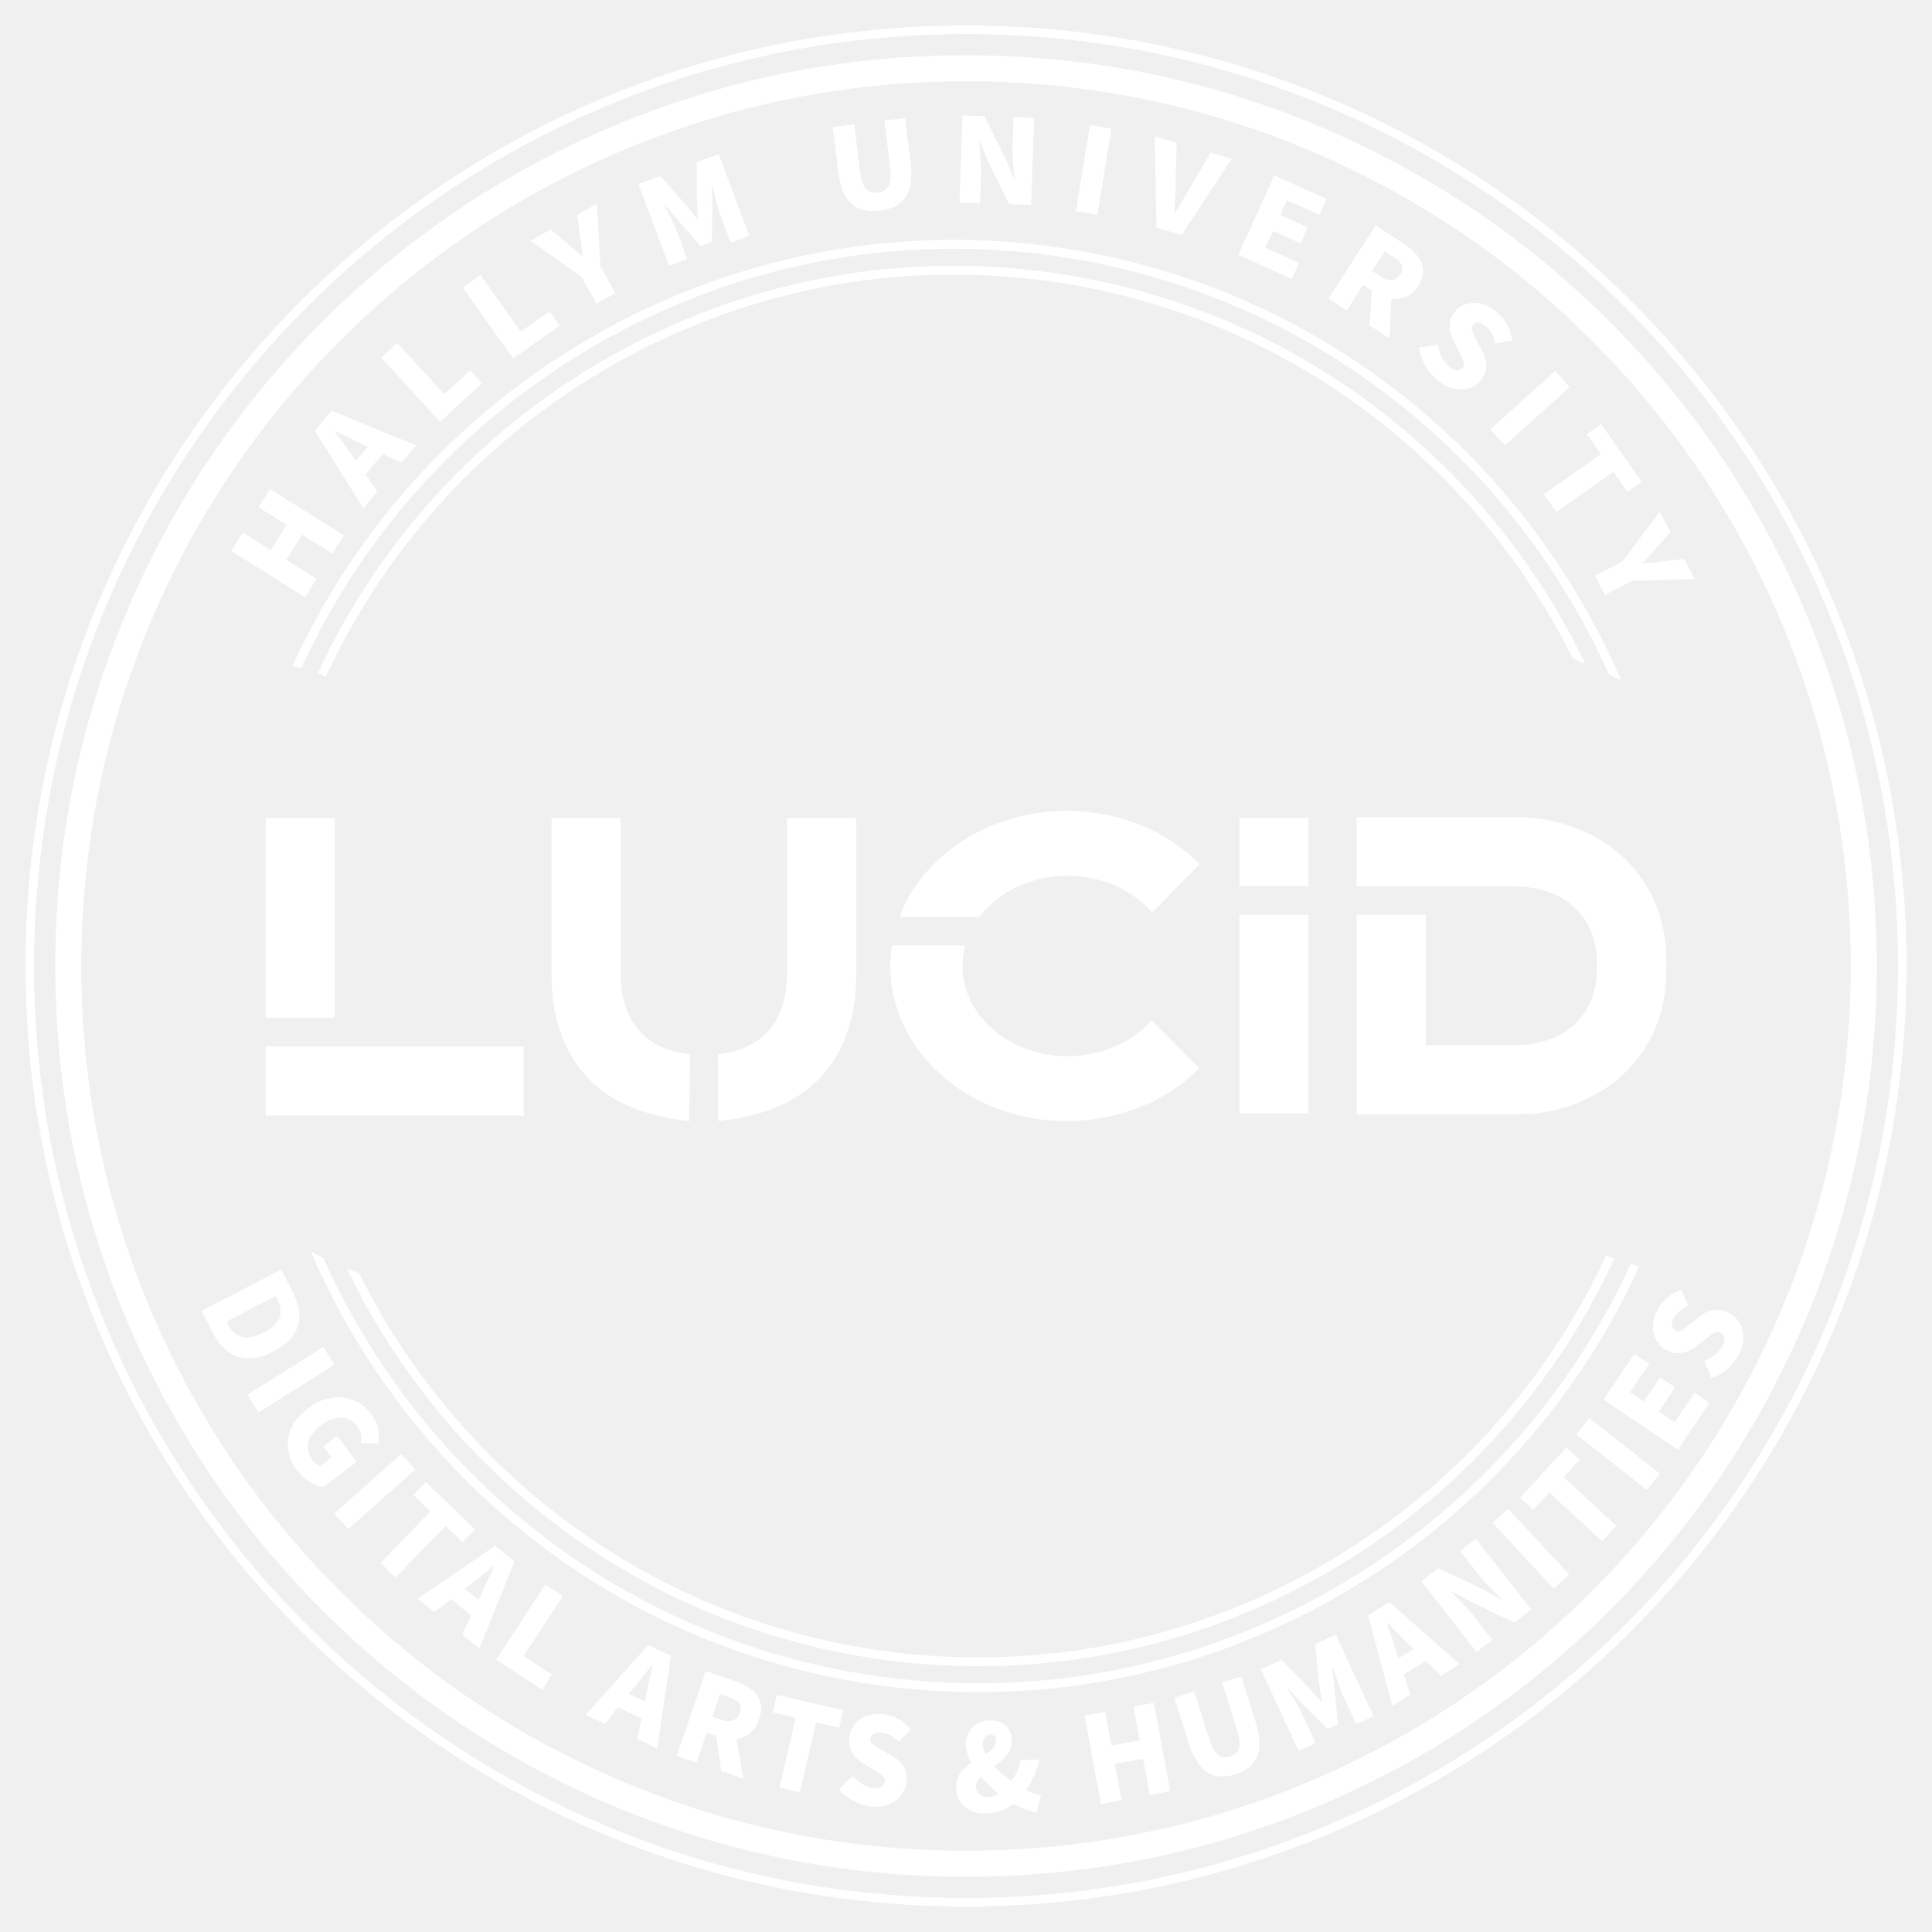
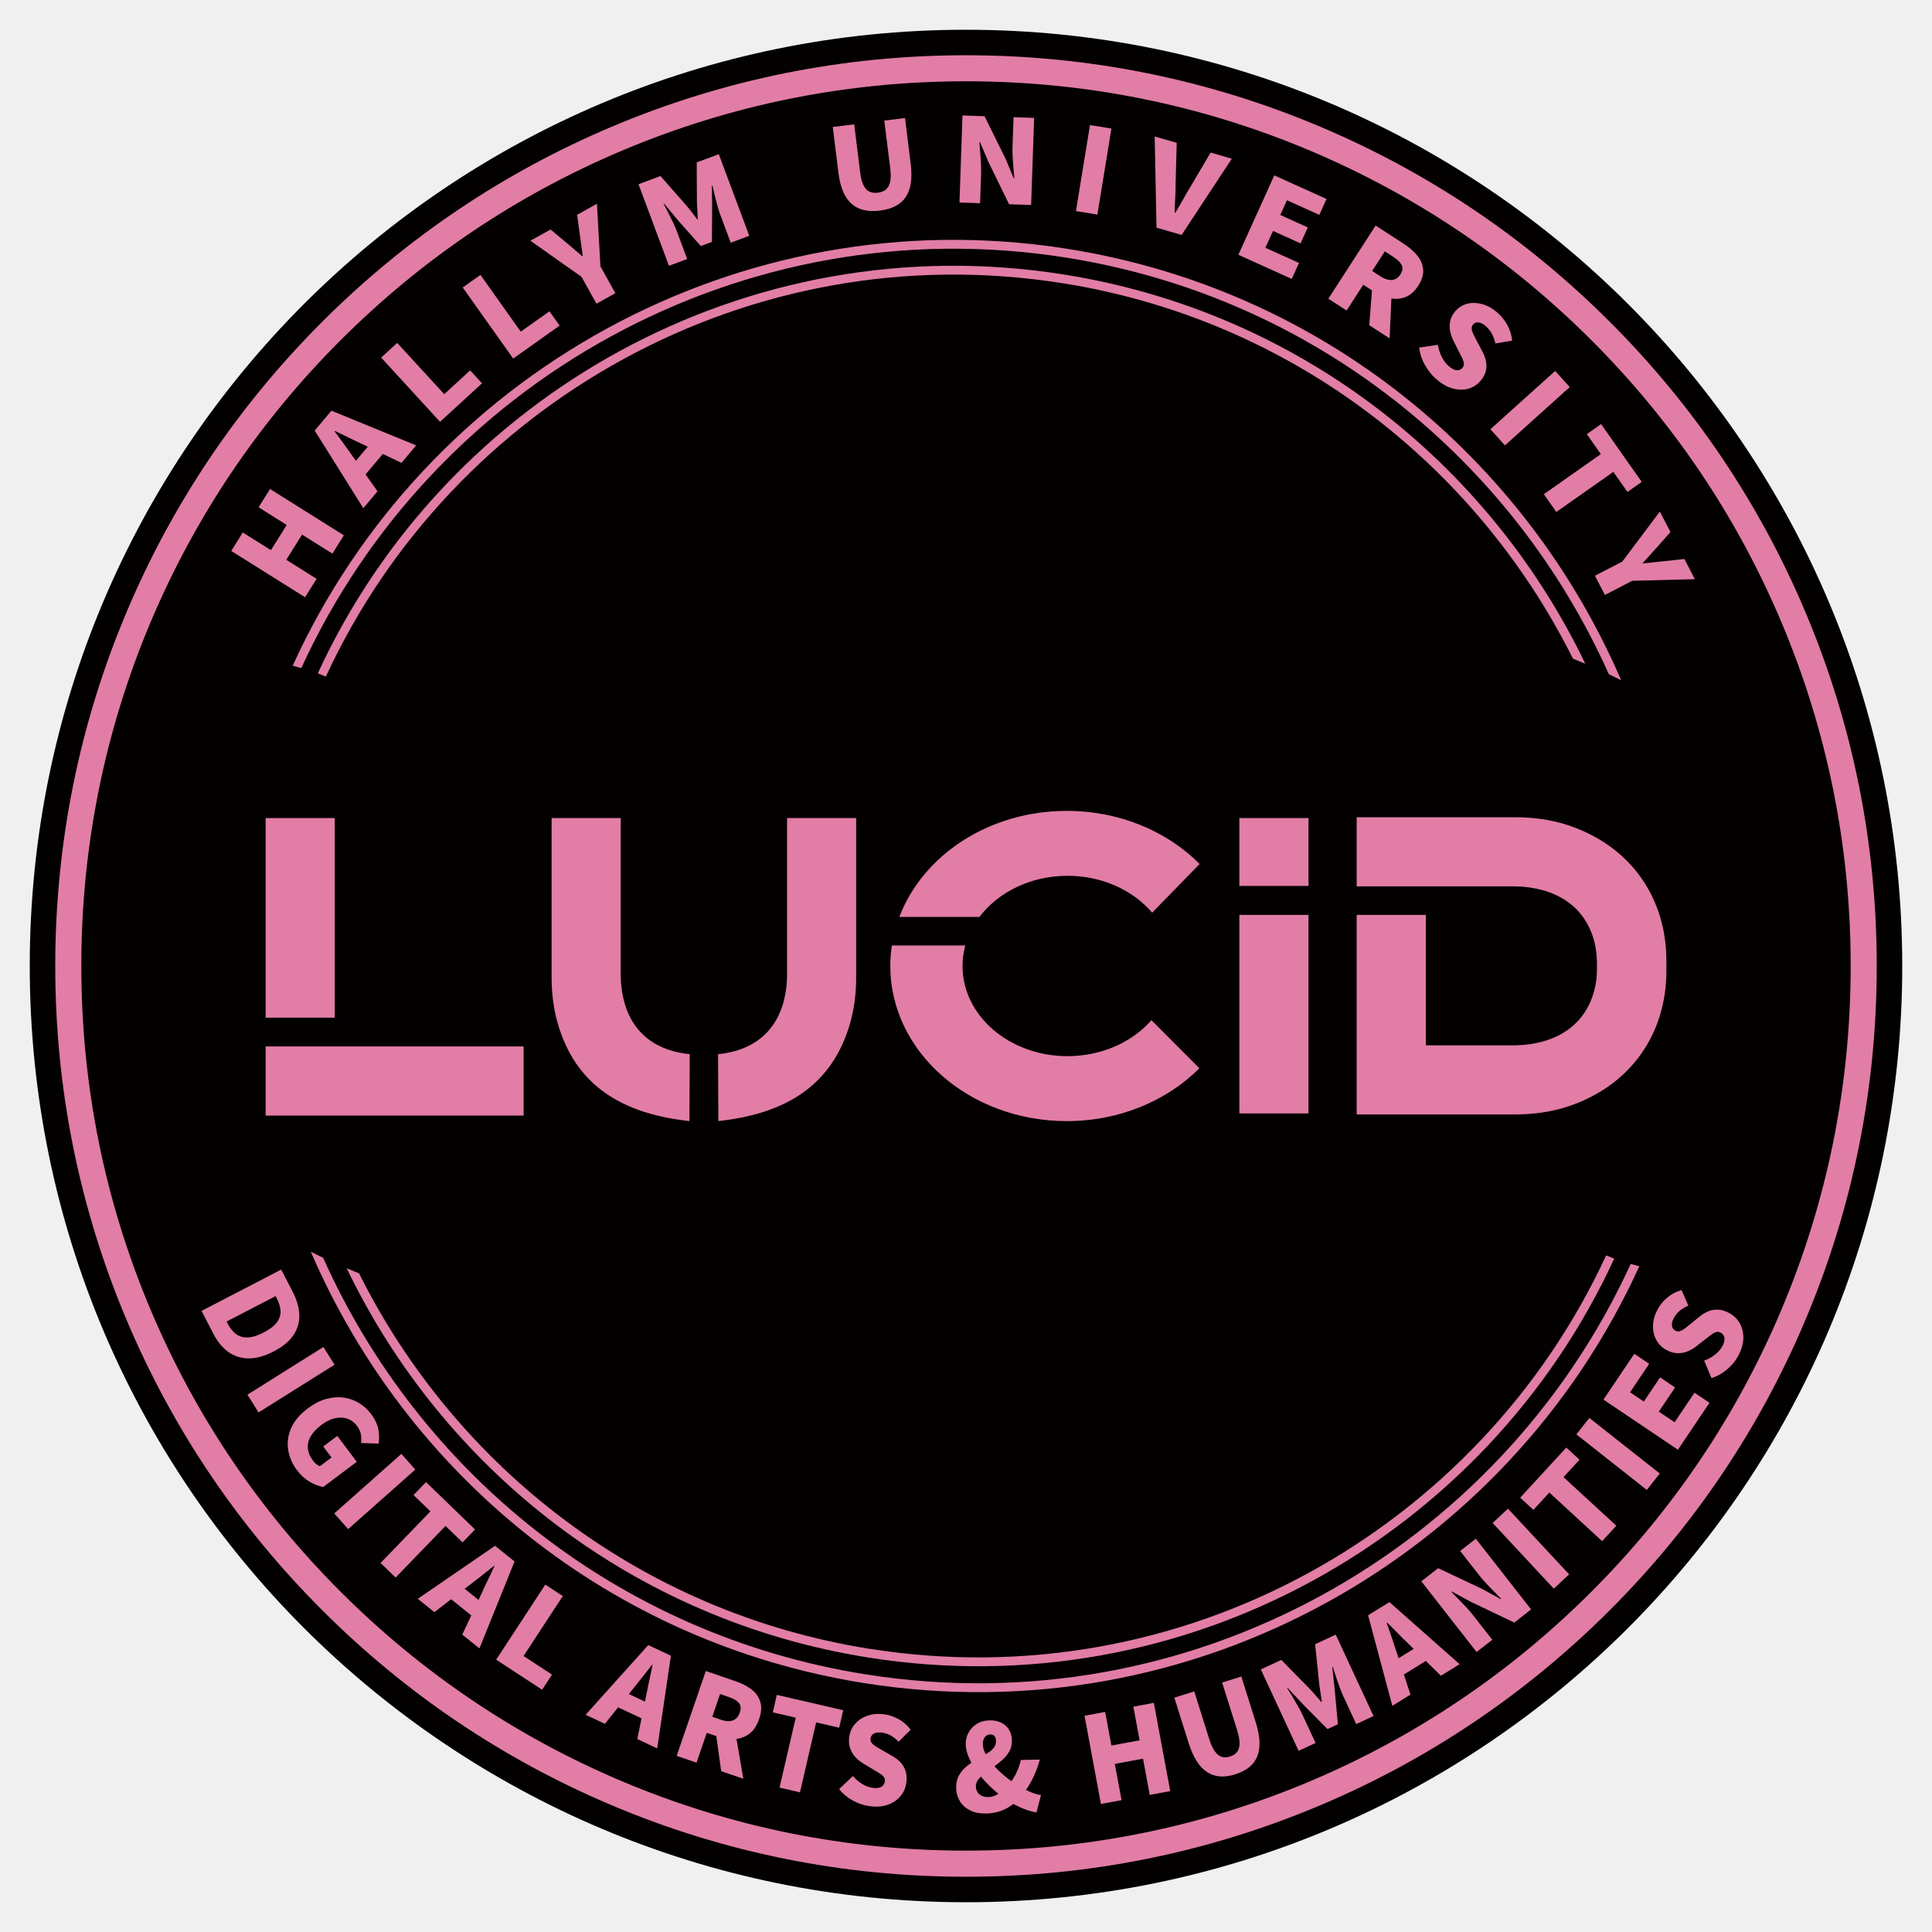
<svg xmlns="http://www.w3.org/2000/svg" id="_레이어_1" data-name="레이어 1" viewBox="0 0 450 450">
  <defs>
    <style>
      .cls-1 {
-         fill: #fff;
+         fill: #030000;
      }

      .cls-2 {
-         fill: none;
-         stroke: #fff;
-         stroke-miterlimit: 10;
-         stroke-width: 2px;
+         fill: #e27da6;
      }
    </style>
  </defs>
-   <circle class="cls-2" cx="225" cy="225" r="218.07" />
-   <path class="cls-1" d="M225,437.13c-28.64,0-56.42-5.61-82.57-16.67-25.26-10.68-47.95-25.98-67.43-45.46-19.48-19.48-34.78-42.17-45.46-67.43-11.06-26.15-16.67-53.94-16.67-82.57s5.61-56.42,16.67-82.57c10.68-25.26,25.98-47.95,45.46-67.43,19.48-19.48,42.17-34.78,67.43-45.46,26.15-11.06,53.94-16.67,82.57-16.67s56.42,5.61,82.57,16.67c25.26,10.68,47.95,25.98,67.43,45.46,19.48,19.48,34.78,42.17,45.46,67.43,11.06,26.15,16.67,53.93,16.67,82.57s-5.61,56.42-16.67,82.57c-10.68,25.26-25.98,47.95-45.46,67.43-19.48,19.48-42.17,34.78-67.43,45.46-26.15,11.06-53.94,16.67-82.57,16.67ZM225,18.93c-27.82,0-54.81,5.45-80.21,16.19-24.54,10.38-46.58,25.24-65.5,44.16-18.93,18.93-33.78,40.96-44.16,65.5-10.74,25.4-16.19,52.39-16.19,80.21s5.45,54.81,16.19,80.21c10.38,24.54,25.24,46.58,44.16,65.5,18.93,18.93,40.96,33.78,65.5,44.16,25.4,10.74,52.39,16.19,80.21,16.19s54.81-5.45,80.21-16.19c24.54-10.38,46.58-25.24,65.5-44.16,18.93-18.93,33.78-40.96,44.16-65.5,10.74-25.4,16.19-52.39,16.19-80.21s-5.45-54.81-16.19-80.21c-10.38-24.54-25.24-46.58-44.16-65.5-18.93-18.93-40.96-33.78-65.5-44.16-25.4-10.74-52.39-16.19-80.21-16.19Z" />
+   <circle class="cls-1" cx="225" cy="225" r="218.07" />
+   <path class="cls-2" d="M225,437.13c-28.64,0-56.42-5.61-82.57-16.67-25.26-10.68-47.95-25.98-67.43-45.46-19.48-19.48-34.78-42.17-45.46-67.43-11.06-26.15-16.67-53.94-16.67-82.57s5.61-56.42,16.67-82.57c10.68-25.26,25.98-47.95,45.46-67.43,19.48-19.48,42.17-34.78,67.43-45.46,26.15-11.06,53.94-16.67,82.57-16.67s56.42,5.61,82.57,16.67c25.26,10.68,47.95,25.98,67.43,45.46,19.48,19.48,34.78,42.17,45.46,67.43,11.06,26.15,16.67,53.93,16.67,82.57s-5.61,56.42-16.67,82.57c-10.68,25.26-25.98,47.95-45.46,67.43-19.48,19.48-42.17,34.78-67.43,45.46-26.15,11.06-53.94,16.67-82.57,16.67ZM225,18.93c-27.82,0-54.81,5.45-80.21,16.19-24.54,10.38-46.58,25.24-65.5,44.16s-33.78,40.96-44.16,65.5c-10.74,25.4-16.19,52.39-16.19,80.21s5.45,54.81,16.19,80.21c10.38,24.54,25.24,46.58,44.16,65.5,18.93,18.93,40.96,33.78,65.5,44.16,25.4,10.74,52.39,16.19,80.21,16.19s54.81-5.45,80.21-16.19c24.54-10.38,46.58-25.24,65.5-44.16,18.93-18.93,33.78-40.96,44.16-65.5,10.74-25.4,16.19-52.39,16.19-80.21s-5.45-54.81-16.19-80.21c-10.38-24.54-25.24-46.58-44.16-65.5-18.93-18.93-40.96-33.78-65.5-44.16-25.4-10.74-52.39-16.19-80.21-16.19Z" />
  <g>
-     <path class="cls-1" d="M46.94,305.34l18.55-9.63,2.69,5.18c.95,1.84,1.46,3.61,1.53,5.3.07,1.69-.37,3.27-1.32,4.73-.95,1.46-2.51,2.74-4.66,3.86-2.14,1.11-4.1,1.65-5.88,1.62-1.78-.03-3.34-.54-4.7-1.53-1.35-.99-2.49-2.36-3.4-4.12l-2.81-5.42ZM52.78,307.81l.3.58c.5.97,1.12,1.74,1.86,2.31s1.64.84,2.7.82c1.06-.02,2.33-.41,3.79-1.17,1.48-.77,2.51-1.57,3.11-2.41.6-.84.86-1.72.8-2.64s-.35-1.86-.85-2.83l-.3-.58-11.41,5.92Z" />
-     <path class="cls-1" d="M57.63,324.85l17.7-11.11,2.59,4.13-17.7,11.11-2.59-4.13Z" />
-     <path class="cls-1" d="M69.2,342.47c-1.12-1.5-1.82-3.1-2.08-4.79-.27-1.7-.03-3.38.7-5.05.73-1.67,2.04-3.22,3.93-4.63,1.39-1.04,2.79-1.76,4.19-2.15,1.4-.39,2.75-.5,4.05-.33,1.3.17,2.5.6,3.61,1.26,1.11.67,2.07,1.55,2.89,2.64.89,1.19,1.44,2.38,1.64,3.57.2,1.19.22,2.27.07,3.25l-4.1-.13c.07-.69.06-1.35-.04-2-.1-.64-.4-1.31-.91-1.99-.6-.8-1.34-1.36-2.21-1.67-.88-.31-1.83-.35-2.87-.13-1.04.22-2.1.74-3.2,1.56-1.11.83-1.93,1.7-2.47,2.62-.54.92-.77,1.86-.69,2.83.08.97.5,1.96,1.25,2.96.22.29.47.55.75.77.28.22.56.37.82.44l2.69-2.02-1.93-2.57,3.28-2.46,4.53,6.04-7.81,5.85c-.98-.15-2.03-.55-3.14-1.2-1.12-.65-2.1-1.54-2.95-2.68Z" />
-     <path class="cls-1" d="M77.85,352.51l15.64-13.87,3.24,3.65-15.64,13.87-3.24-3.65Z" />
-     <path class="cls-1" d="M88.64,364.05l11.62-12.02-3.94-3.81,2.91-3.01,11.41,11.03-2.91,3.01-3.96-3.83-11.62,12.02-3.51-3.39Z" />
-     <path class="cls-1" d="M97.3,372.4l18-12.35,4.55,3.65-8.18,20.24-4-3.21,4.56-9.73c.44-.99.93-2.02,1.46-3.11s1.03-2.13,1.48-3.13l-.08-.07c-.86.7-1.77,1.42-2.71,2.16s-1.84,1.44-2.7,2.1l-8.51,6.55-3.87-3.11ZM103.64,371.33l2.42-3.02,7.65,6.15-2.42,3.02-7.65-6.15Z" />
-     <path class="cls-1" d="M115.57,386.57l11.44-17.49,4.08,2.67-9.14,13.97,6.62,4.33-2.3,3.52-10.7-7Z" />
-     <path class="cls-1" d="M136.4,399.41l14.59-16.24,5.28,2.48-3.19,21.59-4.64-2.18,2.15-10.52c.2-1.06.43-2.19.69-3.36.26-1.18.5-2.31.7-3.39l-.1-.05c-.68.88-1.39,1.79-2.13,2.73-.74.94-1.45,1.83-2.13,2.67l-6.73,8.37-4.49-2.11ZM142.31,396.89l1.65-3.5,8.88,4.18-1.65,3.5-8.88-4.18Z" />
-     <path class="cls-1" d="M157.61,408.98l6.79-19.77,7.04,2.42c1.37.47,2.57,1.09,3.57,1.85,1.01.76,1.69,1.71,2.06,2.86.37,1.14.28,2.51-.27,4.1-.53,1.54-1.3,2.68-2.31,3.42-1.01.74-2.16,1.14-3.45,1.2-1.29.06-2.62-.14-4-.62l-2.42-.83-2.39,6.95-4.61-1.59ZM165.9,399.87l2.06.71c1.1.38,2.02.42,2.76.13.74-.29,1.27-.89,1.59-1.81.32-.94.26-1.68-.2-2.23-.45-.55-1.23-1.02-2.33-1.39l-2.06-.71-1.82,5.31ZM167.98,412.54l-1.34-9.6,4.19-2.03,2.31,13.4-5.16-1.77Z" />
-     <path class="cls-1" d="M181.57,416.37l3.77-16.29-5.34-1.24.94-4.07,15.46,3.58-.94,4.07-5.36-1.24-3.77,16.29-4.75-1.1Z" />
-     <path class="cls-1" d="M202.56,420.69c-1.32-.17-2.6-.6-3.86-1.27-1.26-.67-2.35-1.57-3.26-2.69l3.21-3.06c.62.72,1.34,1.34,2.16,1.84.82.5,1.63.81,2.42.91.9.12,1.58.04,2.05-.23.47-.27.74-.68.81-1.24.05-.41-.02-.75-.22-1.03-.2-.28-.5-.55-.9-.81-.4-.26-.87-.55-1.41-.86l-2.42-1.45c-.66-.39-1.27-.87-1.83-1.46-.56-.58-.98-1.27-1.27-2.06-.29-.79-.37-1.69-.24-2.69.15-1.17.6-2.18,1.35-3.05.75-.86,1.7-1.5,2.88-1.91,1.17-.41,2.47-.52,3.89-.34,1.17.15,2.3.53,3.4,1.14,1.09.61,2.02,1.42,2.79,2.45l-2.81,2.8c-.6-.61-1.2-1.09-1.82-1.44-.61-.35-1.32-.58-2.11-.69-.74-.1-1.34-.02-1.8.22-.46.24-.73.63-.8,1.17-.05.39.04.73.26,1.02.23.29.55.57.98.84.42.26.92.55,1.48.87l2.38,1.36c.78.44,1.44.96,1.97,1.56.53.6.9,1.27,1.12,2.03.22.76.27,1.62.14,2.61-.15,1.15-.59,2.18-1.33,3.08-.73.9-1.71,1.58-2.93,2.03s-2.65.57-4.27.36Z" />
-     <path class="cls-1" d="M229.71,422.4c-1.51.03-2.78-.22-3.82-.76-1.04-.54-1.82-1.26-2.35-2.17-.53-.91-.8-1.88-.83-2.93-.02-1.16.18-2.15.62-2.96s1.01-1.51,1.73-2.1c.71-.59,1.47-1.11,2.27-1.56.8-.46,1.56-.9,2.28-1.32.72-.43,1.3-.88,1.74-1.37.44-.49.66-1.07.64-1.74,0-.32-.06-.59-.17-.82-.1-.23-.25-.41-.45-.52s-.44-.17-.73-.17c-.49.01-.9.22-1.24.62-.34.4-.5.96-.48,1.67.02.8.28,1.66.8,2.56.52.91,1.2,1.81,2.05,2.72.85.91,1.79,1.77,2.82,2.58,1.03.81,2.09,1.52,3.15,2.14.86.49,1.7.9,2.51,1.22.81.33,1.55.53,2.22.61l-1.06,4.06c-1.06-.18-2.14-.51-3.25-.97-1.11-.46-2.21-1.03-3.29-1.7-1.31-.85-2.55-1.82-3.73-2.9-1.18-1.08-2.23-2.21-3.15-3.39-.92-1.18-1.66-2.36-2.2-3.55-.54-1.19-.83-2.29-.85-3.32-.02-.99.19-1.91.64-2.75.45-.84,1.09-1.52,1.92-2.05.83-.52,1.82-.8,2.97-.82,1.56-.03,2.82.38,3.76,1.23.94.85,1.43,2,1.46,3.46.02.94-.17,1.76-.57,2.48-.4.72-.93,1.37-1.57,1.96-.64.58-1.32,1.13-2.04,1.63-.72.5-1.4.99-2.04,1.47-.64.48-1.17.98-1.58,1.49-.41.51-.6,1.08-.59,1.7,0,.49.14.92.38,1.3.24.38.58.67,1.01.86.43.2.94.29,1.52.28.69-.01,1.39-.22,2.09-.61.7-.39,1.38-.91,2.04-1.56.78-.82,1.47-1.77,2.07-2.84s1.05-2.28,1.37-3.63l4.41-.09c-.42,1.6-1,3.12-1.73,4.57-.73,1.45-1.65,2.83-2.75,4.14-.94,1.12-2.08,2.04-3.42,2.74-1.34.7-2.87,1.07-4.6,1.11Z" />
-     <path class="cls-1" d="M256.43,420.18l-3.82-20.55,4.8-.89,1.46,7.83,6.57-1.22-1.46-7.83,4.77-.89,3.82,20.55-4.77.89-1.57-8.44-6.57,1.22,1.57,8.44-4.8.89Z" />
-     <path class="cls-1" d="M287.78,413.26c-1.3.41-2.5.58-3.6.5-1.1-.07-2.1-.4-3.01-.99-.91-.59-1.72-1.44-2.44-2.57-.72-1.13-1.34-2.53-1.87-4.21l-3.33-10.57,4.63-1.46,3.49,11.08c.39,1.25.83,2.21,1.31,2.88.48.67,1.01,1.1,1.59,1.28.58.18,1.23.16,1.94-.07.71-.22,1.26-.58,1.64-1.06.38-.48.58-1.14.59-1.97.01-.83-.17-1.87-.57-3.12l-3.49-11.08,4.47-1.41,3.33,10.57c.53,1.68.83,3.18.89,4.51.07,1.33-.1,2.5-.5,3.5-.4,1-1.02,1.84-1.87,2.53-.85.69-1.92,1.24-3.2,1.64Z" />
-     <path class="cls-1" d="M302.47,407.8l-8.8-18.96,4.77-2.21,6.72,6.84c.43.46.87.94,1.3,1.45.44.51.87,1.01,1.3,1.51l.12-.06c-.09-.66-.18-1.32-.29-1.98-.11-.66-.2-1.3-.29-1.92l-.98-9.5,4.8-2.23,8.8,18.96-4.03,1.87-3.01-6.49c-.29-.63-.58-1.35-.88-2.16-.3-.81-.58-1.63-.86-2.46-.28-.83-.51-1.57-.71-2.22l-.12.06.57,5.24.74,8.07-2.42,1.12-5.71-5.76-3.59-3.84-.1.05c.37.57.77,1.23,1.22,1.98.45.75.89,1.5,1.31,2.25.43.75.79,1.44,1.08,2.07l3.01,6.49-3.96,1.83Z" />
-     <path class="cls-1" d="M324.3,397.32l-5.64-21.09,4.96-3.07,16.35,14.46-4.36,2.7-7.65-7.54c-.78-.75-1.6-1.55-2.44-2.42-.84-.86-1.66-1.68-2.45-2.44l-.09.06c.37,1.05.75,2.14,1.13,3.28.38,1.14.74,2.22,1.08,3.24l3.33,10.21-4.22,2.61ZM325.42,390.99l-2.04-3.29,8.35-5.16,2.04,3.29-8.35,5.16Z" />
-     <path class="cls-1" d="M343.93,384.79l-12.87-16.47,3.91-3.06,10.14,4.78,4.42,2.42.11-.08c-.78-.79-1.66-1.69-2.64-2.69-.98-1-1.86-2-2.63-2.98l-4.27-5.46,3.65-2.85,12.87,16.47-3.91,3.06-10.16-4.85-4.38-2.38-.11.08c.8.85,1.68,1.76,2.64,2.73.96.97,1.83,1.96,2.61,2.96l4.27,5.46-3.65,2.85Z" />
-     <path class="cls-1" d="M361.91,370.03l-14.25-15.3,3.57-3.33,14.25,15.3-3.57,3.33Z" />
-     <path class="cls-1" d="M373.17,358.97l-12.3-11.33-3.71,4.03-3.08-2.83,10.74-11.67,3.08,2.83-3.73,4.05,12.3,11.32-3.3,3.59Z" />
-     <path class="cls-1" d="M383.58,347.04l-16.41-12.94,3.02-3.83,16.41,12.94-3.02,3.83Z" />
-     <path class="cls-1" d="M390.82,337.67l-17.34-11.67,7.18-10.67,3.47,2.33-4.46,6.63,3.21,2.16,3.79-5.63,3.49,2.35-3.79,5.63,3.68,2.47,4.63-6.88,3.49,2.35-7.35,10.92Z" />
-     <path class="cls-1" d="M404.89,315.77c-.63,1.17-1.49,2.22-2.57,3.15-1.08.93-2.31,1.63-3.68,2.08l-1.71-4.09c.9-.32,1.73-.77,2.49-1.36s1.34-1.23,1.72-1.94c.43-.8.61-1.46.52-2-.08-.53-.37-.93-.87-1.2-.36-.2-.71-.25-1.04-.16-.33.09-.69.27-1.08.55-.38.28-.82.61-1.31,1.01l-2.22,1.74c-.6.48-1.27.88-2.02,1.19-.74.31-1.54.46-2.38.44-.84-.01-1.71-.26-2.6-.74-1.04-.56-1.82-1.35-2.36-2.35-.54-1.01-.79-2.13-.76-3.37.04-1.24.4-2.49,1.08-3.76.56-1.04,1.32-1.96,2.28-2.76.96-.8,2.05-1.38,3.28-1.72l1.6,3.63c-.78.34-1.45.73-2,1.18-.55.45-1.02,1.02-1.4,1.72-.36.66-.5,1.24-.44,1.76.06.52.33.91.8,1.17.35.19.7.23,1.05.12.36-.11.73-.31,1.13-.61.4-.3.85-.66,1.35-1.07l2.12-1.73c.69-.57,1.42-1,2.16-1.28.75-.28,1.51-.38,2.3-.32.78.06,1.61.33,2.48.81,1.02.55,1.82,1.33,2.4,2.34.58,1.01.86,2.16.85,3.47-.02,1.3-.41,2.68-1.19,4.11Z" />
+     <path class="cls-2" d="M46.94,305.34l18.55-9.63,2.69,5.18c.95,1.84,1.46,3.61,1.53,5.3.07,1.69-.37,3.27-1.32,4.73-.95,1.46-2.51,2.74-4.66,3.86-2.14,1.11-4.1,1.65-5.88,1.62-1.78-.03-3.34-.54-4.7-1.53-1.35-.99-2.49-2.36-3.4-4.12l-2.81-5.42ZM52.78,307.81l.3.58c.5.97,1.12,1.74,1.86,2.31s1.64.84,2.7.82c1.06-.02,2.33-.41,3.79-1.17,1.48-.77,2.51-1.57,3.11-2.41.6-.84.86-1.72.8-2.64s-.35-1.86-.85-2.83l-.3-.58-11.41,5.92Z" />
+     <path class="cls-2" d="M57.63,324.85l17.7-11.11,2.59,4.13-17.7,11.11-2.59-4.13Z" />
+     <path class="cls-2" d="M69.2,342.47c-1.12-1.5-1.82-3.1-2.08-4.79-.27-1.7-.03-3.38.7-5.05.73-1.67,2.04-3.22,3.93-4.63,1.39-1.04,2.79-1.76,4.19-2.15,1.4-.39,2.75-.5,4.05-.33,1.3.17,2.5.6,3.61,1.26,1.11.67,2.07,1.55,2.89,2.64.89,1.19,1.44,2.38,1.64,3.57.2,1.19.22,2.27.07,3.25l-4.1-.13c.07-.69.06-1.35-.04-2-.1-.64-.4-1.31-.91-1.99-.6-.8-1.34-1.36-2.21-1.67-.88-.31-1.83-.35-2.87-.13-1.04.22-2.1.74-3.2,1.56-1.11.83-1.93,1.7-2.47,2.62-.54.92-.77,1.86-.69,2.83.08.97.5,1.96,1.25,2.96.22.29.47.55.75.77.28.22.56.37.82.44l2.69-2.02-1.93-2.57,3.28-2.46,4.53,6.04-7.81,5.85c-.98-.15-2.03-.55-3.14-1.2-1.12-.65-2.1-1.54-2.95-2.68Z" />
+     <path class="cls-2" d="M77.85,352.51l15.64-13.87,3.24,3.65-15.64,13.87-3.24-3.65Z" />
+     <path class="cls-2" d="M88.64,364.05l11.62-12.02-3.94-3.81,2.91-3.01,11.41,11.03-2.91,3.01-3.96-3.83-11.62,12.02-3.51-3.39Z" />
+     <path class="cls-2" d="M97.3,372.4l18-12.35,4.55,3.65-8.18,20.24-4-3.21,4.56-9.73c.44-.99.93-2.02,1.46-3.11s1.03-2.13,1.48-3.13l-.08-.07c-.86.7-1.77,1.42-2.71,2.16s-1.84,1.44-2.7,2.1l-8.51,6.55-3.87-3.11ZM103.64,371.33l2.42-3.02,7.65,6.15-2.42,3.02-7.65-6.15Z" />
+     <path class="cls-2" d="M115.57,386.57l11.44-17.49,4.08,2.67-9.14,13.97,6.62,4.33-2.3,3.52-10.7-7Z" />
+     <path class="cls-2" d="M136.4,399.41l14.59-16.24,5.28,2.48-3.19,21.59-4.64-2.18,2.15-10.52c.2-1.06.43-2.19.69-3.36.26-1.18.5-2.31.7-3.39l-.1-.05c-.68.88-1.39,1.79-2.13,2.73-.74.94-1.45,1.83-2.13,2.67l-6.73,8.37-4.49-2.11ZM142.31,396.89l1.65-3.5,8.88,4.18-1.65,3.5-8.88-4.18Z" />
+     <path class="cls-2" d="M157.61,408.98l6.79-19.77,7.04,2.42c1.37.47,2.57,1.09,3.57,1.85,1.01.76,1.69,1.71,2.06,2.86.37,1.14.28,2.51-.27,4.1-.53,1.54-1.3,2.68-2.31,3.42-1.01.74-2.16,1.14-3.45,1.2-1.29.06-2.62-.14-4-.62l-2.42-.83-2.39,6.95-4.61-1.59ZM165.9,399.87l2.06.71c1.1.38,2.02.42,2.76.13.74-.29,1.27-.89,1.59-1.81.32-.94.26-1.68-.2-2.23-.45-.55-1.23-1.02-2.33-1.39l-2.06-.71-1.82,5.31ZM167.98,412.54l-1.34-9.6,4.19-2.03,2.31,13.4-5.16-1.77Z" />
+     <path class="cls-2" d="M181.57,416.37l3.77-16.29-5.34-1.24.94-4.07,15.46,3.58-.94,4.07-5.36-1.24-3.77,16.29-4.75-1.1Z" />
+     <path class="cls-2" d="M202.56,420.69c-1.32-.17-2.6-.6-3.86-1.27-1.26-.67-2.35-1.57-3.26-2.69l3.21-3.06c.62.72,1.34,1.34,2.16,1.84.82.5,1.63.81,2.42.91.9.12,1.58.04,2.05-.23.47-.27.74-.68.81-1.24.05-.41-.02-.75-.22-1.03-.2-.28-.5-.55-.9-.81-.4-.26-.87-.55-1.41-.86l-2.42-1.45c-.66-.39-1.27-.87-1.83-1.46-.56-.58-.98-1.27-1.27-2.06-.29-.79-.37-1.69-.24-2.69.15-1.17.6-2.18,1.35-3.05.75-.86,1.7-1.5,2.88-1.91,1.17-.41,2.47-.52,3.89-.34,1.17.15,2.3.53,3.4,1.14,1.09.61,2.02,1.42,2.79,2.45l-2.81,2.8c-.6-.61-1.2-1.09-1.82-1.44-.61-.35-1.32-.58-2.11-.69-.74-.1-1.34-.02-1.8.22-.46.24-.73.63-.8,1.17-.05.39.04.73.26,1.02.23.29.55.57.98.84.42.26.92.55,1.48.87l2.38,1.36c.78.44,1.44.96,1.97,1.56.53.6.9,1.27,1.12,2.03.22.76.27,1.62.14,2.61-.15,1.15-.59,2.18-1.33,3.08-.73.9-1.71,1.58-2.93,2.03s-2.65.57-4.27.36Z" />
+     <path class="cls-2" d="M229.71,422.4c-1.51.03-2.78-.22-3.82-.76-1.04-.54-1.82-1.26-2.35-2.17-.53-.91-.8-1.88-.83-2.93-.02-1.16.18-2.15.62-2.96s1.01-1.51,1.73-2.1c.71-.59,1.47-1.11,2.27-1.56.8-.46,1.56-.9,2.28-1.32.72-.43,1.3-.88,1.74-1.37.44-.49.66-1.07.64-1.74,0-.32-.06-.59-.17-.82-.1-.23-.25-.41-.45-.52s-.44-.17-.73-.17c-.49.01-.9.22-1.24.62-.34.4-.5.96-.48,1.67.02.8.28,1.66.8,2.56.52.91,1.2,1.81,2.05,2.72.85.91,1.79,1.77,2.82,2.58,1.03.81,2.09,1.52,3.15,2.14.86.49,1.7.9,2.51,1.22.81.33,1.55.53,2.22.61l-1.06,4.06c-1.06-.18-2.14-.51-3.25-.97-1.11-.46-2.21-1.03-3.29-1.7-1.31-.85-2.55-1.82-3.73-2.9-1.18-1.08-2.23-2.21-3.15-3.39-.92-1.18-1.66-2.36-2.2-3.55-.54-1.19-.83-2.29-.85-3.32-.02-.99.19-1.91.64-2.75.45-.84,1.09-1.52,1.92-2.05.83-.52,1.82-.8,2.97-.82,1.56-.03,2.82.38,3.76,1.23.94.85,1.43,2,1.46,3.46.02.94-.17,1.76-.57,2.48-.4.72-.93,1.37-1.57,1.96-.64.58-1.32,1.13-2.04,1.63-.72.5-1.4.99-2.04,1.47-.64.48-1.17.98-1.58,1.49-.41.51-.6,1.08-.59,1.7,0,.49.14.92.38,1.3.24.38.58.67,1.01.86.43.2.94.29,1.52.28.69-.01,1.39-.22,2.09-.61.7-.39,1.38-.91,2.04-1.56.78-.82,1.47-1.77,2.07-2.84s1.05-2.28,1.37-3.63l4.41-.09c-.42,1.6-1,3.12-1.73,4.57-.73,1.45-1.65,2.83-2.75,4.14-.94,1.12-2.08,2.04-3.42,2.74-1.34.7-2.87,1.07-4.6,1.11Z" />
+     <path class="cls-2" d="M256.43,420.18l-3.82-20.55,4.8-.89,1.46,7.83,6.57-1.22-1.46-7.83,4.77-.89,3.82,20.55-4.77.89-1.57-8.44-6.57,1.22,1.57,8.44-4.8.89Z" />
+     <path class="cls-2" d="M287.78,413.26c-1.3.41-2.5.58-3.6.5-1.1-.07-2.1-.4-3.01-.99-.91-.59-1.72-1.44-2.44-2.57-.72-1.13-1.34-2.53-1.87-4.21l-3.33-10.57,4.63-1.46,3.49,11.08c.39,1.25.83,2.21,1.31,2.88.48.67,1.01,1.1,1.59,1.28.58.18,1.23.16,1.94-.07.71-.22,1.26-.58,1.64-1.06.38-.48.58-1.14.59-1.97.01-.83-.17-1.87-.57-3.12l-3.49-11.08,4.47-1.41,3.33,10.57c.53,1.68.83,3.18.89,4.51.07,1.33-.1,2.5-.5,3.5-.4,1-1.02,1.84-1.87,2.53-.85.69-1.92,1.24-3.2,1.64Z" />
+     <path class="cls-2" d="M302.47,407.8l-8.8-18.96,4.77-2.21,6.72,6.84c.43.46.87.94,1.3,1.45.44.51.87,1.01,1.3,1.51l.12-.06c-.09-.66-.18-1.32-.29-1.98-.11-.66-.2-1.3-.29-1.92l-.98-9.5,4.8-2.23,8.8,18.96-4.03,1.87-3.01-6.49c-.29-.63-.58-1.35-.88-2.16-.3-.81-.58-1.63-.86-2.46-.28-.83-.51-1.57-.71-2.22l-.12.06.57,5.24.74,8.07-2.42,1.12-5.71-5.76-3.59-3.84-.1.05c.37.57.77,1.23,1.22,1.98.45.75.89,1.5,1.31,2.25.43.75.79,1.44,1.08,2.07l3.01,6.49-3.96,1.83Z" />
+     <path class="cls-2" d="M324.3,397.32l-5.64-21.09,4.96-3.07,16.35,14.46-4.36,2.7-7.65-7.54c-.78-.75-1.6-1.55-2.44-2.42-.84-.86-1.66-1.68-2.45-2.44l-.09.06c.37,1.05.75,2.14,1.13,3.28.38,1.14.74,2.22,1.08,3.24l3.33,10.21-4.22,2.61ZM325.42,390.99l-2.04-3.29,8.35-5.16,2.04,3.29-8.35,5.16Z" />
+     <path class="cls-2" d="M343.93,384.79l-12.87-16.47,3.91-3.06,10.14,4.78,4.42,2.42.11-.08c-.78-.79-1.66-1.69-2.64-2.69-.98-1-1.86-2-2.63-2.98l-4.27-5.46,3.65-2.85,12.87,16.47-3.91,3.06-10.16-4.85-4.38-2.38-.11.08c.8.85,1.68,1.76,2.64,2.73.96.97,1.83,1.96,2.61,2.96l4.27,5.46-3.65,2.85Z" />
+     <path class="cls-2" d="M361.91,370.03l-14.25-15.3,3.57-3.33,14.25,15.3-3.57,3.33Z" />
+     <path class="cls-2" d="M373.17,358.97l-12.3-11.33-3.71,4.03-3.08-2.83,10.74-11.67,3.08,2.83-3.73,4.05,12.3,11.32-3.3,3.59Z" />
+     <path class="cls-2" d="M383.58,347.04l-16.41-12.94,3.02-3.83,16.41,12.94-3.02,3.83Z" />
+     <path class="cls-2" d="M390.82,337.67l-17.34-11.67,7.18-10.67,3.47,2.33-4.46,6.63,3.21,2.16,3.79-5.63,3.49,2.35-3.79,5.63,3.68,2.47,4.63-6.88,3.49,2.35-7.35,10.92Z" />
+     <path class="cls-2" d="M404.89,315.77c-.63,1.17-1.49,2.22-2.57,3.15-1.08.93-2.31,1.63-3.68,2.08l-1.71-4.09c.9-.32,1.73-.77,2.49-1.36s1.34-1.23,1.72-1.94c.43-.8.61-1.46.52-2-.08-.53-.37-.93-.87-1.2-.36-.2-.71-.25-1.04-.16-.33.09-.69.27-1.08.55-.38.28-.82.61-1.31,1.01l-2.22,1.74c-.6.48-1.27.88-2.02,1.19-.74.31-1.54.46-2.38.44-.84-.01-1.71-.26-2.6-.74-1.04-.56-1.82-1.35-2.36-2.35-.54-1.01-.79-2.13-.76-3.37.04-1.24.4-2.49,1.08-3.76.56-1.04,1.32-1.96,2.28-2.76.96-.8,2.05-1.38,3.28-1.72l1.6,3.63c-.78.34-1.45.73-2,1.18-.55.45-1.02,1.02-1.4,1.72-.36.66-.5,1.24-.44,1.76.06.52.33.91.8,1.17.35.19.7.23,1.05.12.36-.11.73-.31,1.13-.61.4-.3.85-.66,1.35-1.07l2.12-1.73c.69-.57,1.42-1,2.16-1.28.75-.28,1.51-.38,2.3-.32.78.06,1.61.33,2.48.81,1.02.55,1.82,1.33,2.4,2.34.58,1.01.86,2.16.85,3.47-.02,1.3-.41,2.68-1.19,4.11Z" />
  </g>
  <g>
-     <path class="cls-1" d="M71.05,139.11l-17.19-10.79,2.69-4.29,6.55,4.11,3.68-5.87-6.55-4.11,2.67-4.26,17.19,10.79-2.67,4.26-7.06-4.43-3.68,5.87,7.06,4.43-2.69,4.29Z" />
-     <path class="cls-1" d="M84.62,118.36l-11.32-18.07,3.9-4.63,19.73,8.08-3.42,4.07-9.45-4.52c-.96-.44-1.97-.92-3.02-1.45-1.05-.53-2.06-1.02-3.04-1.47l-.07.09c.65.87,1.32,1.77,2,2.72.69.95,1.33,1.85,1.94,2.71l6.06,8.54-3.31,3.94ZM83.91,111.97l-2.88-2.42,6.55-7.78,2.88,2.42-6.55,7.78Z" />
-     <path class="cls-1" d="M102.5,98.25l-13.72-14.96,3.73-3.42,10.96,11.94,6.04-5.54,2.76,3.01-9.77,8.96Z" />
-     <path class="cls-1" d="M119.53,83.51l-11.75-16.55,4.13-2.93,9.38,13.22,6.69-4.74,2.37,3.33-10.81,7.67Z" />
-     <path class="cls-1" d="M138.93,70.74l-3.48-6.26-11.91-8.41,4.7-2.61,3.73,3.1c.62.53,1.22,1.05,1.81,1.55.59.5,1.21,1.03,1.86,1.58l.1-.05c-.12-.84-.24-1.65-.34-2.43-.11-.77-.21-1.57-.32-2.38l-.66-4.8,4.62-2.57.81,14.57,3.48,6.26-4.4,2.44Z" />
-     <path class="cls-1" d="M155.82,61.92l-7.1-19.01,5.11-1.91,6.2,7.05c.4.47.79.97,1.19,1.49.4.52.79,1.04,1.18,1.55l.13-.05c-.02-.65-.05-1.3-.1-1.96-.04-.65-.08-1.28-.1-1.9l-.05-9.35,5.14-1.92,7.1,19.01-4.32,1.61-2.43-6.51c-.24-.63-.46-1.35-.69-2.16-.22-.81-.43-1.63-.63-2.45s-.37-1.56-.51-2.21l-.13.05.06,5.16-.05,7.93-2.59.97-5.27-5.94-3.29-3.95-.11.04c.32.58.67,1.25,1.05,2.01.38.76.76,1.52,1.12,2.27.36.76.66,1.45.9,2.08l2.43,6.51-4.24,1.58Z" />
-     <path class="cls-1" d="M204.98,49.05c-1.4.17-2.66.13-3.76-.12-1.1-.26-2.06-.74-2.87-1.46-.81-.71-1.47-1.67-1.98-2.87-.51-1.2-.87-2.65-1.08-4.34l-1.32-10.68,4.99-.62,1.39,11.19c.16,1.26.41,2.26.77,2.98.36.72.81,1.22,1.37,1.49.56.27,1.22.36,1.98.26.77-.1,1.39-.34,1.87-.74.48-.4.81-.99.99-1.78.18-.79.19-1.82.03-3.08l-1.39-11.19,4.83-.6,1.32,10.68c.21,1.69.22,3.18.03,4.47-.19,1.29-.59,2.37-1.19,3.26-.6.89-1.4,1.59-2.4,2.11-1,.52-2.19.86-3.57,1.03Z" />
-     <path class="cls-1" d="M223.48,47.18l.7-20.29,5.14.18,4.89,9.9,1.91,4.56h.14c-.09-1.07-.2-2.29-.31-3.65-.11-1.36-.15-2.65-.11-3.86l.23-6.73,4.8.17-.7,20.29-5.14-.18-4.86-9.96-1.91-4.51h-.14c.07,1.12.17,2.35.28,3.67.11,1.32.15,2.6.11,3.83l-.23,6.73-4.8-.17Z" />
-     <path class="cls-1" d="M250.61,49.16l3.27-20.03,4.99.82-3.27,20.03-4.99-.82Z" />
-     <path class="cls-1" d="M269.37,53.04l-.42-21.25,5.13,1.48-.26,9.57c0,1.14-.03,2.24-.09,3.32-.07,1.08-.11,2.2-.13,3.36l.14.04c.62-.99,1.19-1.96,1.71-2.91.52-.95,1.07-1.9,1.67-2.87l4.85-8.24,4.94,1.43-11.69,17.75-5.84-1.69Z" />
-     <path class="cls-1" d="M288.44,59.34l8.37-18.49,12.16,5.5-1.67,3.7-7.55-3.41-1.55,3.43,6.41,2.9-1.69,3.72-6.41-2.9-1.78,3.92,7.83,3.54-1.69,3.72-12.44-5.63Z" />
-     <path class="cls-1" d="M309.39,69.59l11.02-17.05,6.48,4.19c1.27.82,2.32,1.73,3.16,2.72.84,1,1.31,2.09,1.43,3.28.12,1.19-.27,2.47-1.15,3.84-.86,1.33-1.87,2.21-3.04,2.64-1.17.44-2.4.51-3.7.22-1.3-.29-2.58-.84-3.84-1.66l-2.23-1.44-3.87,6-4.25-2.75ZM318.93,75.75l.73-9.52,4.6-.82-.59,13.41-4.75-3.07ZM319.6,63.11l1.9,1.23c1.01.65,1.92.94,2.72.87.8-.08,1.46-.51,1.97-1.3.52-.81.62-1.54.28-2.18-.33-.65-1.01-1.3-2.02-1.95l-1.9-1.23-2.96,4.58Z" />
-     <path class="cls-1" d="M334.54,88.32c-1.04-.91-1.91-2-2.64-3.28s-1.18-2.64-1.37-4.09l4.38-.63c.15.95.44,1.87.88,2.76.44.89.97,1.61,1.59,2.15.71.62,1.34.96,1.88,1.01.54.05.99-.13,1.35-.54.26-.3.38-.62.36-.97-.02-.35-.14-.74-.34-1.18-.2-.44-.45-.95-.75-1.52l-1.31-2.59c-.36-.7-.63-1.45-.79-2.25-.17-.8-.16-1.6,0-2.42.17-.81.58-1.59,1.23-2.33.75-.86,1.68-1.43,2.78-1.7s2.26-.23,3.49.11c1.22.35,2.4,1.01,3.52,1.99.92.81,1.69,1.77,2.31,2.9.62,1.13.98,2.33,1.09,3.61l-3.9.64c-.19-.84-.45-1.58-.79-2.23-.34-.64-.82-1.24-1.44-1.79-.58-.51-1.14-.8-1.66-.87s-.96.09-1.31.49c-.25.29-.36.62-.32.99.04.37.17.79.39,1.25.22.46.49.98.8,1.57l1.32,2.49c.44.82.72,1.62.86,2.41.13.79.09,1.56-.12,2.3-.21.74-.63,1.48-1.27,2.2-.74.85-1.67,1.43-2.77,1.74-1.11.31-2.31.29-3.6-.05-1.29-.34-2.57-1.07-3.85-2.19Z" />
-     <path class="cls-1" d="M347.14,99.98l15.09-13.58,3.39,3.76-15.09,13.58-3.39-3.76Z" />
-     <path class="cls-1" d="M359.59,115.11l13.28-9.34-3.27-4.65,3.32-2.34,9.47,13.46-3.32,2.34-3.29-4.67-13.28,9.34-2.91-4.14Z" />
-     <path class="cls-1" d="M371.5,134.1l6.36-3.29,8.75-11.66,2.47,4.77-3.21,3.63c-.55.6-1.08,1.19-1.6,1.77-.52.58-1.07,1.18-1.64,1.82l.05.1c.85-.1,1.66-.19,2.44-.27.77-.08,1.57-.17,2.39-.25l4.82-.52,2.43,4.7-14.59.38-6.36,3.29-2.31-4.47Z" />
+     <path class="cls-2" d="M71.05,139.11l-17.19-10.79,2.69-4.29,6.55,4.11,3.68-5.87-6.55-4.11,2.67-4.26,17.19,10.79-2.67,4.26-7.06-4.43-3.68,5.87,7.06,4.43-2.69,4.29Z" />
+     <path class="cls-2" d="M84.62,118.36l-11.32-18.07,3.9-4.63,19.73,8.08-3.42,4.07-9.45-4.52c-.96-.44-1.97-.92-3.02-1.45-1.05-.53-2.06-1.02-3.04-1.47l-.07.09c.65.87,1.32,1.77,2,2.72.69.95,1.33,1.85,1.94,2.71l6.06,8.54-3.31,3.94ZM83.91,111.97l-2.88-2.42,6.55-7.78,2.88,2.42-6.55,7.78Z" />
+     <path class="cls-2" d="M102.5,98.25l-13.72-14.96,3.73-3.42,10.96,11.94,6.04-5.54,2.76,3.01-9.77,8.96Z" />
+     <path class="cls-2" d="M119.53,83.51l-11.75-16.55,4.13-2.93,9.38,13.22,6.69-4.74,2.37,3.33-10.81,7.67Z" />
+     <path class="cls-2" d="M138.93,70.74l-3.48-6.26-11.91-8.41,4.7-2.61,3.73,3.1c.62.53,1.22,1.05,1.81,1.55.59.5,1.21,1.03,1.86,1.58l.1-.05c-.12-.84-.24-1.65-.34-2.43-.11-.77-.21-1.57-.32-2.38l-.66-4.8,4.62-2.57.81,14.57,3.48,6.26-4.4,2.44Z" />
+     <path class="cls-2" d="M155.82,61.92l-7.1-19.01,5.11-1.91,6.2,7.05c.4.47.79.97,1.19,1.49.4.52.79,1.04,1.18,1.55l.13-.05c-.02-.65-.05-1.3-.1-1.96-.04-.65-.08-1.28-.1-1.9l-.05-9.35,5.14-1.92,7.1,19.01-4.32,1.61-2.43-6.51c-.24-.63-.46-1.35-.69-2.16-.22-.81-.43-1.63-.63-2.45s-.37-1.56-.51-2.21l-.13.05.06,5.16-.05,7.93-2.59.97-5.27-5.94-3.29-3.95-.11.04c.32.58.67,1.25,1.05,2.01.38.76.76,1.52,1.12,2.27.36.76.66,1.45.9,2.08l2.43,6.51-4.24,1.58Z" />
+     <path class="cls-2" d="M204.98,49.05c-1.4.17-2.66.13-3.76-.12-1.1-.26-2.06-.74-2.87-1.46-.81-.71-1.47-1.67-1.98-2.87-.51-1.2-.87-2.65-1.08-4.34l-1.32-10.68,4.99-.62,1.39,11.19c.16,1.26.41,2.26.77,2.98.36.72.81,1.22,1.37,1.49.56.27,1.22.36,1.98.26.77-.1,1.39-.34,1.87-.74.48-.4.81-.99.99-1.78.18-.79.19-1.82.03-3.08l-1.39-11.19,4.83-.6,1.32,10.68c.21,1.69.22,3.18.03,4.47-.19,1.29-.59,2.37-1.19,3.26-.6.89-1.4,1.59-2.4,2.11-1,.52-2.19.86-3.57,1.03Z" />
+     <path class="cls-2" d="M223.48,47.18l.7-20.29,5.14.18,4.89,9.9,1.91,4.56h.14c-.09-1.07-.2-2.29-.31-3.65-.11-1.36-.15-2.65-.11-3.86l.23-6.73,4.8.17-.7,20.29-5.14-.18-4.86-9.96-1.91-4.51h-.14c.07,1.12.17,2.35.28,3.67.11,1.32.15,2.6.11,3.83l-.23,6.73-4.8-.17Z" />
+     <path class="cls-2" d="M250.61,49.16l3.27-20.03,4.99.82-3.27,20.03-4.99-.82Z" />
+     <path class="cls-2" d="M269.37,53.04l-.42-21.25,5.13,1.48-.26,9.57c0,1.14-.03,2.24-.09,3.32-.07,1.08-.11,2.2-.13,3.36l.14.04c.62-.99,1.19-1.96,1.71-2.91.52-.95,1.07-1.9,1.67-2.87l4.85-8.24,4.94,1.43-11.69,17.75-5.84-1.69Z" />
+     <path class="cls-2" d="M288.44,59.34l8.37-18.49,12.16,5.5-1.67,3.7-7.55-3.41-1.55,3.43,6.41,2.9-1.69,3.72-6.41-2.9-1.78,3.92,7.83,3.54-1.69,3.72-12.44-5.63Z" />
+     <path class="cls-2" d="M309.39,69.59l11.02-17.05,6.48,4.19c1.27.82,2.32,1.73,3.16,2.72.84,1,1.31,2.09,1.43,3.28.12,1.19-.27,2.47-1.15,3.84-.86,1.33-1.87,2.21-3.04,2.64-1.17.44-2.4.51-3.7.22-1.3-.29-2.58-.84-3.84-1.66l-2.23-1.44-3.87,6-4.25-2.75ZM318.93,75.75l.73-9.52,4.6-.82-.59,13.41-4.75-3.07ZM319.6,63.11l1.9,1.23c1.01.65,1.92.94,2.72.87.8-.08,1.46-.51,1.97-1.3.52-.81.62-1.54.28-2.18-.33-.65-1.01-1.3-2.02-1.95l-1.9-1.23-2.96,4.58Z" />
+     <path class="cls-2" d="M334.54,88.32c-1.04-.91-1.91-2-2.64-3.28s-1.18-2.64-1.37-4.09l4.38-.63c.15.95.44,1.87.88,2.76.44.89.97,1.61,1.59,2.15.71.62,1.34.96,1.88,1.01.54.05.99-.13,1.35-.54.26-.3.38-.62.36-.97-.02-.35-.14-.74-.34-1.18-.2-.44-.45-.95-.75-1.52l-1.31-2.59c-.36-.7-.63-1.45-.79-2.25-.17-.8-.16-1.6,0-2.42.17-.81.58-1.59,1.23-2.33.75-.86,1.68-1.43,2.78-1.7s2.26-.23,3.49.11c1.22.35,2.4,1.01,3.52,1.99.92.81,1.69,1.77,2.31,2.9.62,1.13.98,2.33,1.09,3.61l-3.9.64c-.19-.84-.45-1.58-.79-2.23-.34-.64-.82-1.24-1.44-1.79-.58-.51-1.14-.8-1.66-.87s-.96.09-1.31.49c-.25.29-.36.62-.32.99.04.37.17.79.39,1.25.22.46.49.98.8,1.57l1.32,2.49c.44.82.72,1.62.86,2.41.13.79.09,1.56-.12,2.3-.21.74-.63,1.48-1.27,2.2-.74.85-1.67,1.43-2.77,1.74-1.11.31-2.31.29-3.6-.05-1.29-.34-2.57-1.07-3.85-2.19Z" />
+     <path class="cls-2" d="M347.14,99.98l15.09-13.58,3.39,3.76-15.09,13.58-3.39-3.76Z" />
+     <path class="cls-2" d="M359.59,115.11l13.28-9.34-3.27-4.65,3.32-2.34,9.47,13.46-3.32,2.34-3.29-4.67-13.28,9.34-2.91-4.14Z" />
+     <path class="cls-2" d="M371.5,134.1l6.36-3.29,8.75-11.66,2.47,4.77-3.21,3.63c-.55.6-1.08,1.19-1.6,1.77-.52.58-1.07,1.18-1.64,1.82l.05.1c.85-.1,1.66-.19,2.44-.27.77-.08,1.57-.17,2.39-.25l4.82-.52,2.43,4.7-14.59.38-6.36,3.29-2.31-4.47Z" />
  </g>
  <g>
    <g>
-       <path class="cls-1" d="M248.69,57.97c-76.75-12.18-149.79,29.57-180.52,97.1.37.07.66.17.98.25.35.11.68.19,1.03.29,30.44-66.53,102.49-107.61,178.19-95.6,57.85,9.18,104.06,47.19,126.37,97.04.5.25,1.02.47,1.51.73.44.2.88.42,1.35.66-22.24-51.58-69.5-91.04-128.91-100.47h0Z" />
-       <path class="cls-1" d="M247.43,65.95c53.38,8.47,96.45,42.43,118.94,87.46.97.4,1.96.8,2.88,1.19-22.44-46.66-66.59-81.96-121.5-90.67-73.76-11.7-143.94,28.22-173.73,92.91.61.24,1.27.51,1.88.75,29.5-63.81,98.75-103.18,171.53-91.63h0Z" />
+       <path class="cls-2" d="M248.69,57.97c-76.75-12.18-149.79,29.57-180.52,97.1.37.07.66.17.98.25.35.11.68.19,1.03.29,30.44-66.53,102.49-107.61,178.19-95.6,57.85,9.18,104.06,47.19,126.37,97.04.5.25,1.02.47,1.51.73.44.2.88.42,1.35.66-22.24-51.58-69.5-91.04-128.91-100.47h0Z" />
+       <path class="cls-2" d="M247.43,65.95c53.38,8.47,96.45,42.43,118.94,87.46.97.4,1.96.8,2.88,1.19-22.44-46.66-66.59-81.96-121.5-90.67-73.76-11.7-143.94,28.22-173.73,92.91.61.24,1.27.51,1.88.75,29.5-63.81,98.75-103.18,171.53-91.63h0Z" />
    </g>
    <g>
-       <path class="cls-1" d="M201.31,392.03c76.75,12.18,149.79-29.57,180.52-97.1-.37-.07-.66-.17-.98-.25-.35-.11-.68-.19-1.03-.29-30.44,66.53-102.49,107.61-178.19,95.6-57.85-9.18-104.06-47.19-126.37-97.04-.5-.25-1.02-.47-1.51-.73-.44-.2-.88-.42-1.35-.66,22.24,51.58,69.5,91.04,128.91,100.47h0Z" />
-       <path class="cls-1" d="M202.57,384.05c-53.38-8.47-96.45-42.43-118.94-87.46-.97-.4-1.96-.8-2.88-1.19,22.44,46.66,66.59,81.96,121.5,90.67,73.76,11.7,143.94-28.22,173.73-92.91-.61-.24-1.27-.51-1.88-.75-29.5,63.81-98.75,103.18-171.53,91.63h0Z" />
+       <path class="cls-2" d="M201.31,392.03c76.75,12.18,149.79-29.57,180.52-97.1-.37-.07-.66-.17-.98-.25-.35-.11-.68-.19-1.03-.29-30.44,66.53-102.49,107.61-178.19,95.6-57.85-9.18-104.06-47.19-126.37-97.04-.5-.25-1.02-.47-1.51-.73-.44-.2-.88-.42-1.35-.66,22.24,51.58,69.5,91.04,128.91,100.47h0Z" />
+       <path class="cls-2" d="M202.57,384.05c-53.38-8.47-96.45-42.43-118.94-87.46-.97-.4-1.96-.8-2.88-1.19,22.44,46.66,66.59,81.96,121.5,90.67,73.76,11.7,143.94-28.22,173.73-92.91-.61-.24-1.27-.51-1.88-.75-29.5,63.81-98.75,103.18-171.53,91.63h0Z" />
    </g>
  </g>
  <g>
-     <path class="cls-1" d="M160.58,261.12c-14.42-1.58-25.65-7.29-30.29-21.49-1.26-3.84-1.81-7.88-1.81-11.92v-37.17h16.1v36.85c.23,9.91,5.22,17.05,16.07,18.15l-.07,15.58Z" />
-     <rect class="cls-1" x="61.87" y="190.54" width="16.1" height="46.49" />
-     <rect class="cls-1" x="288.67" y="190.54" width="16.1" height="15.81" />
-     <rect class="cls-1" x="288.67" y="213.1" width="16.1" height="46.24" />
-     <rect class="cls-1" x="61.87" y="243.74" width="60.09" height="16.1" />
-     <path class="cls-1" d="M167.32,261.12c14.42-1.58,25.65-7.29,30.29-21.49,1.26-3.84,1.81-7.88,1.81-11.92v-37.17h-16.1s0,36.85,0,36.85c-.23,9.91-5.22,17.05-16.07,18.15l.07,15.58Z" />
-     <path class="cls-1" d="M388.11,222.43c-.5-14.15-8.87-25.69-23.15-30.31-3.8-1.23-7.95-1.77-11.95-1.77h-37.01v16.1h37.01c8.98.21,16.28,4.34,18.42,13.19.37,1.54.51,3.13.53,4.71,0,.46,0,.92,0,1.37-.01,1.22-.09,2.43-.32,3.63-1.82,9.5-9.33,13.91-18.62,14.13h-20.92v-30.38h-16.1v46.47h37.01c3.99,0,8.14-.54,11.95-1.77,14.28-4.62,22.66-16.16,23.15-30.31.04-1.6.03-3.29,0-5.06Z" />
+     <path class="cls-2" d="M160.58,261.12c-14.42-1.58-25.65-7.29-30.29-21.49-1.26-3.84-1.81-7.88-1.81-11.92v-37.17h16.1v36.85c.23,9.91,5.22,17.05,16.07,18.15l-.07,15.58Z" />
+     <rect class="cls-2" x="61.87" y="190.54" width="16.1" height="46.49" />
+     <rect class="cls-2" x="288.67" y="190.54" width="16.1" height="15.81" />
+     <rect class="cls-2" x="288.67" y="213.1" width="16.1" height="46.24" />
+     <rect class="cls-2" x="61.87" y="243.74" width="60.09" height="16.1" />
+     <path class="cls-2" d="M167.32,261.12c14.42-1.58,25.65-7.29,30.29-21.49,1.26-3.84,1.81-7.88,1.81-11.92v-37.17h-16.1s0,36.85,0,36.85c-.23,9.91-5.22,17.05-16.07,18.15l.07,15.58Z" />
+     <path class="cls-2" d="M388.11,222.43c-.5-14.15-8.87-25.69-23.15-30.31-3.8-1.23-7.95-1.77-11.95-1.77h-37.01v16.1h37.01c8.98.21,16.28,4.34,18.42,13.19.37,1.54.51,3.13.53,4.71,0,.46,0,.92,0,1.37-.01,1.22-.09,2.43-.32,3.63-1.82,9.5-9.33,13.91-18.62,14.13h-20.92v-30.38h-16.1v46.47h37.01c3.99,0,8.14-.54,11.95-1.77,14.28-4.62,22.66-16.16,23.15-30.31.04-1.6.03-3.29,0-5.06Z" />
    <g>
-       <path class="cls-1" d="M228.13,213.57c4.36-5.76,11.92-9.58,20.51-9.58,8.1,0,15.27,3.38,19.72,8.59l11.06-11.34c-7.53-7.58-18.6-12.37-30.95-12.37-18.15,0-33.55,10.35-38.99,24.7h18.64Z" />
-       <path class="cls-1" d="M248.64,246c-13.5,0-24.45-9.4-24.45-21,0-1.64.23-3.24.64-4.78h-17.09c-.24,1.56-.37,3.16-.37,4.78,0,19.95,18.4,36.13,41.1,36.13,12.31,0,23.35-4.77,30.89-12.31l-11.17-11.2c-4.46,5.09-11.56,8.38-19.55,8.38Z" />
+       <path class="cls-2" d="M228.13,213.57c4.36-5.76,11.92-9.58,20.51-9.58,8.1,0,15.27,3.38,19.72,8.59l11.06-11.34c-7.53-7.58-18.6-12.37-30.95-12.37-18.15,0-33.55,10.35-38.99,24.7h18.64Z" />
+       <path class="cls-2" d="M248.64,246c-13.5,0-24.45-9.4-24.45-21,0-1.64.23-3.24.64-4.78h-17.09c-.24,1.56-.37,3.16-.37,4.78,0,19.95,18.4,36.13,41.1,36.13,12.31,0,23.35-4.77,30.89-12.31l-11.17-11.2c-4.46,5.09-11.56,8.38-19.55,8.38Z" />
    </g>
  </g>
</svg>
